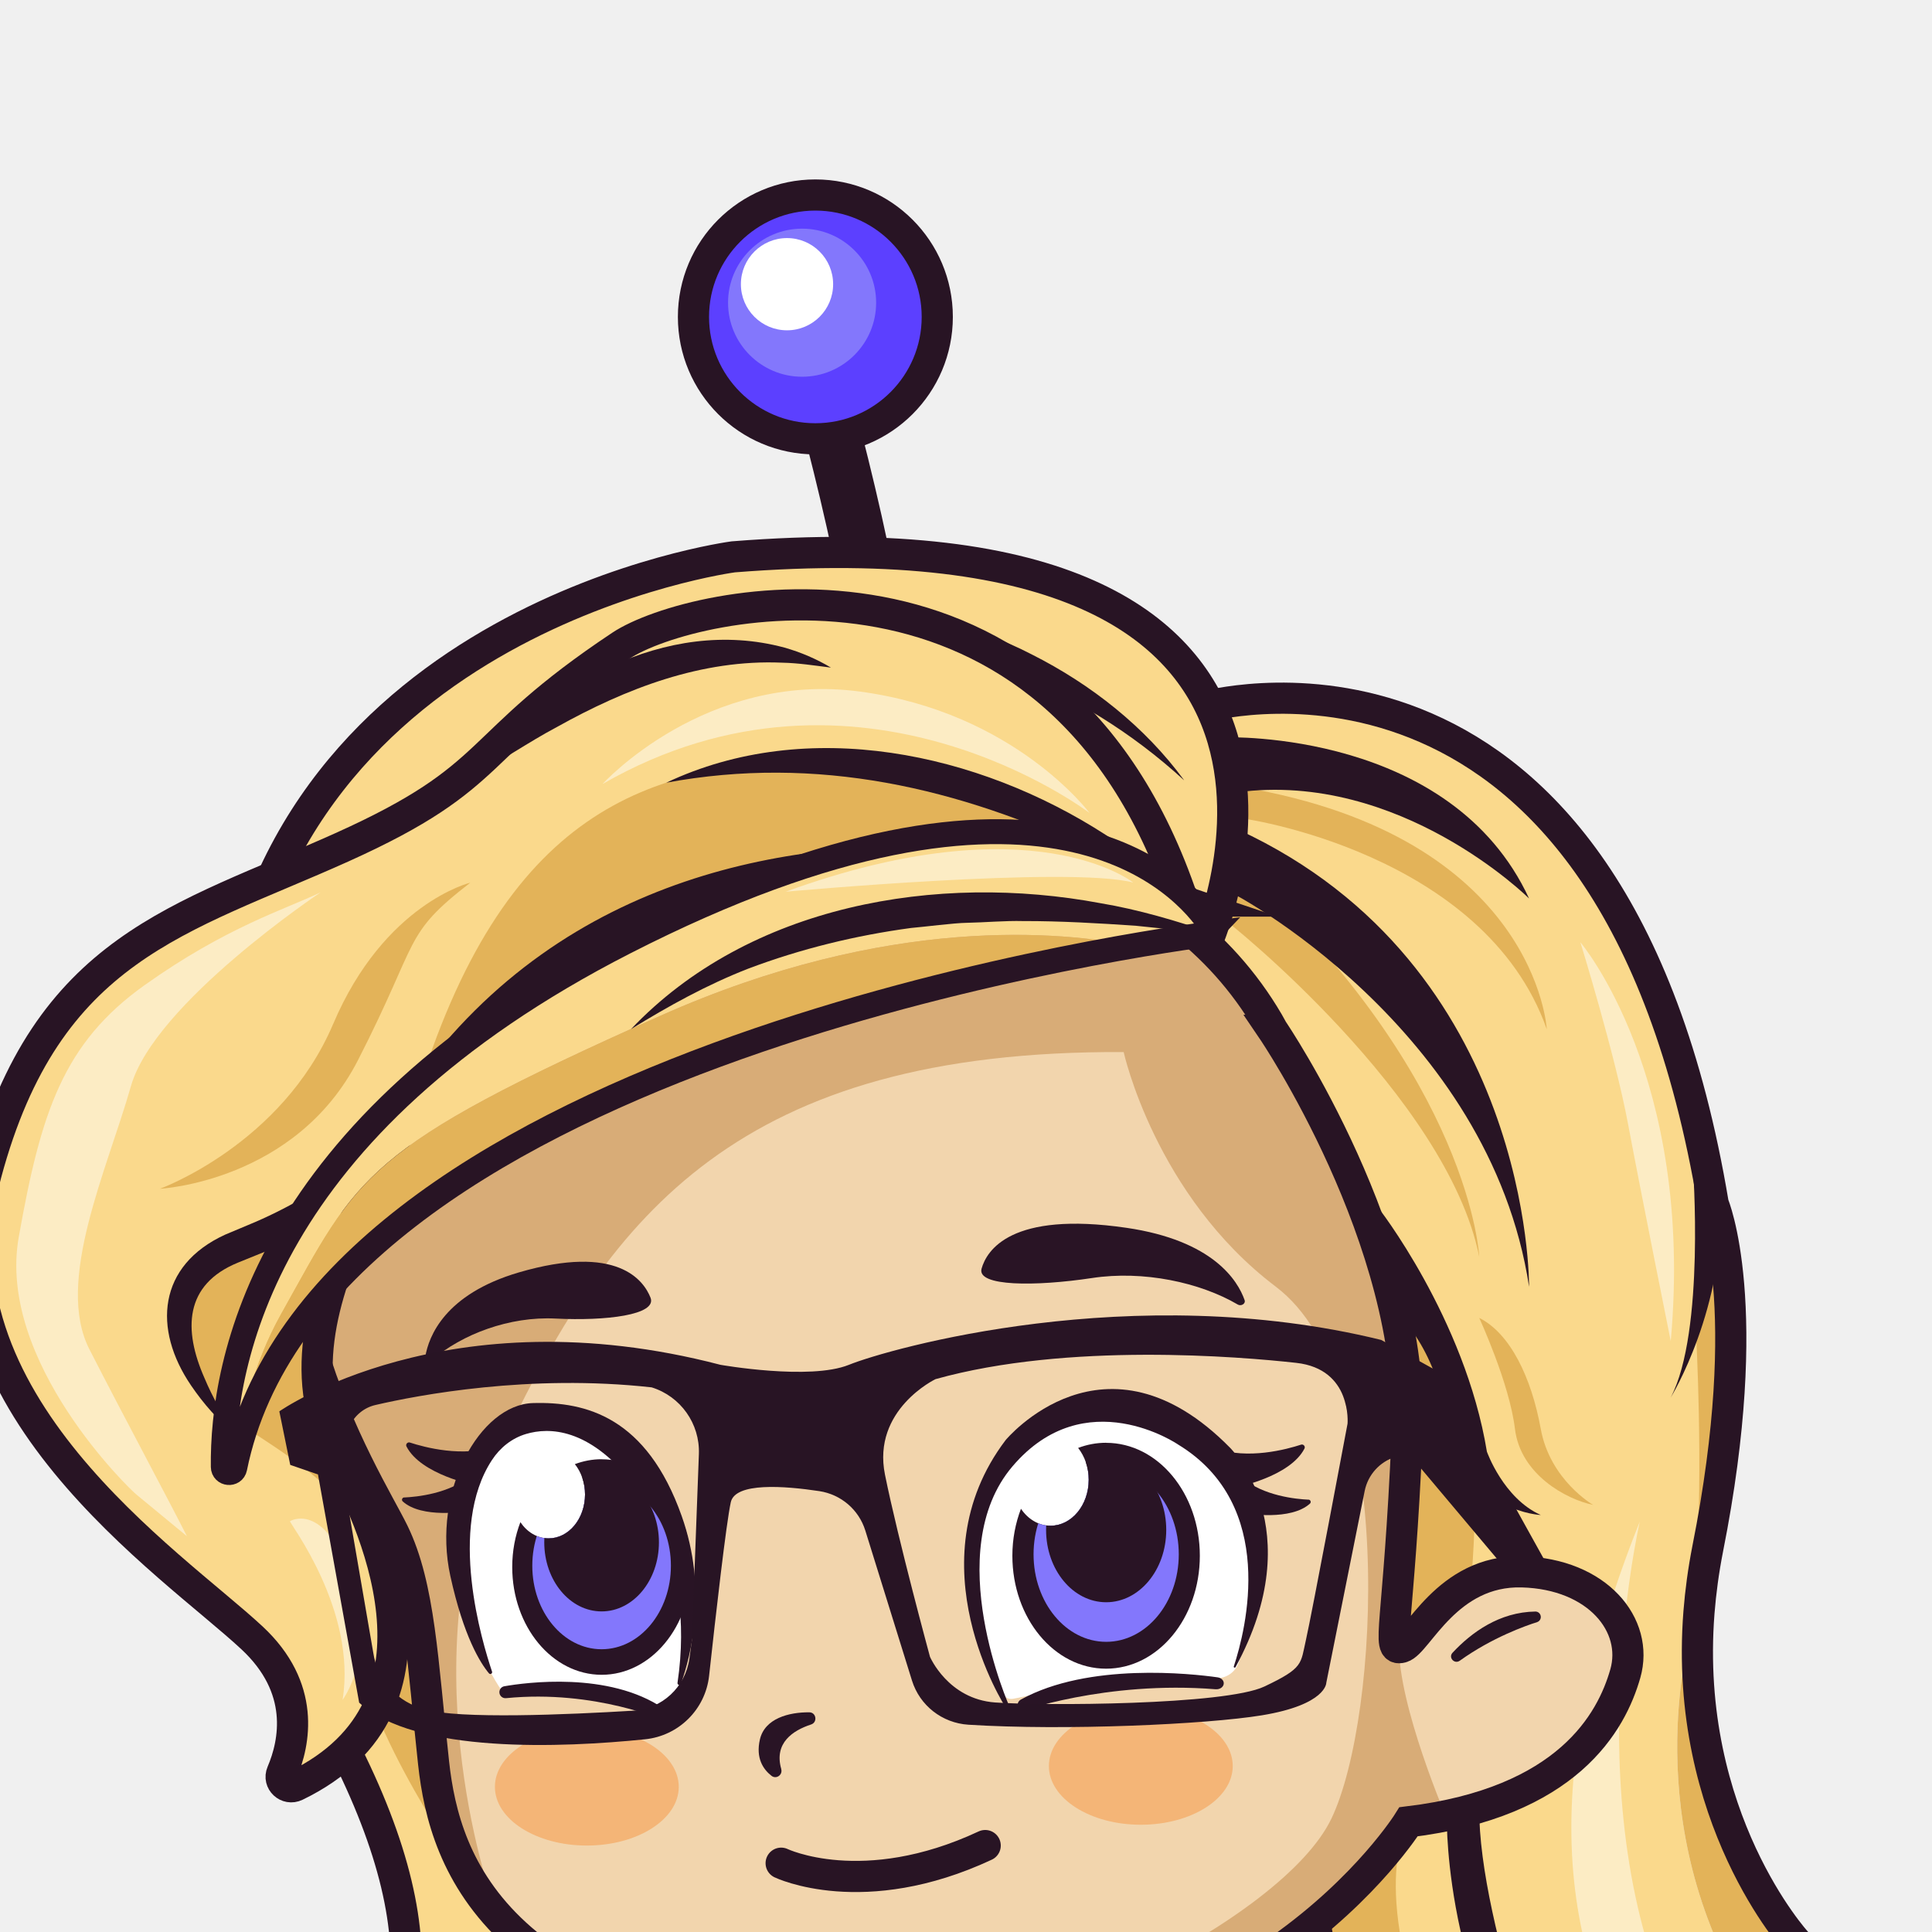
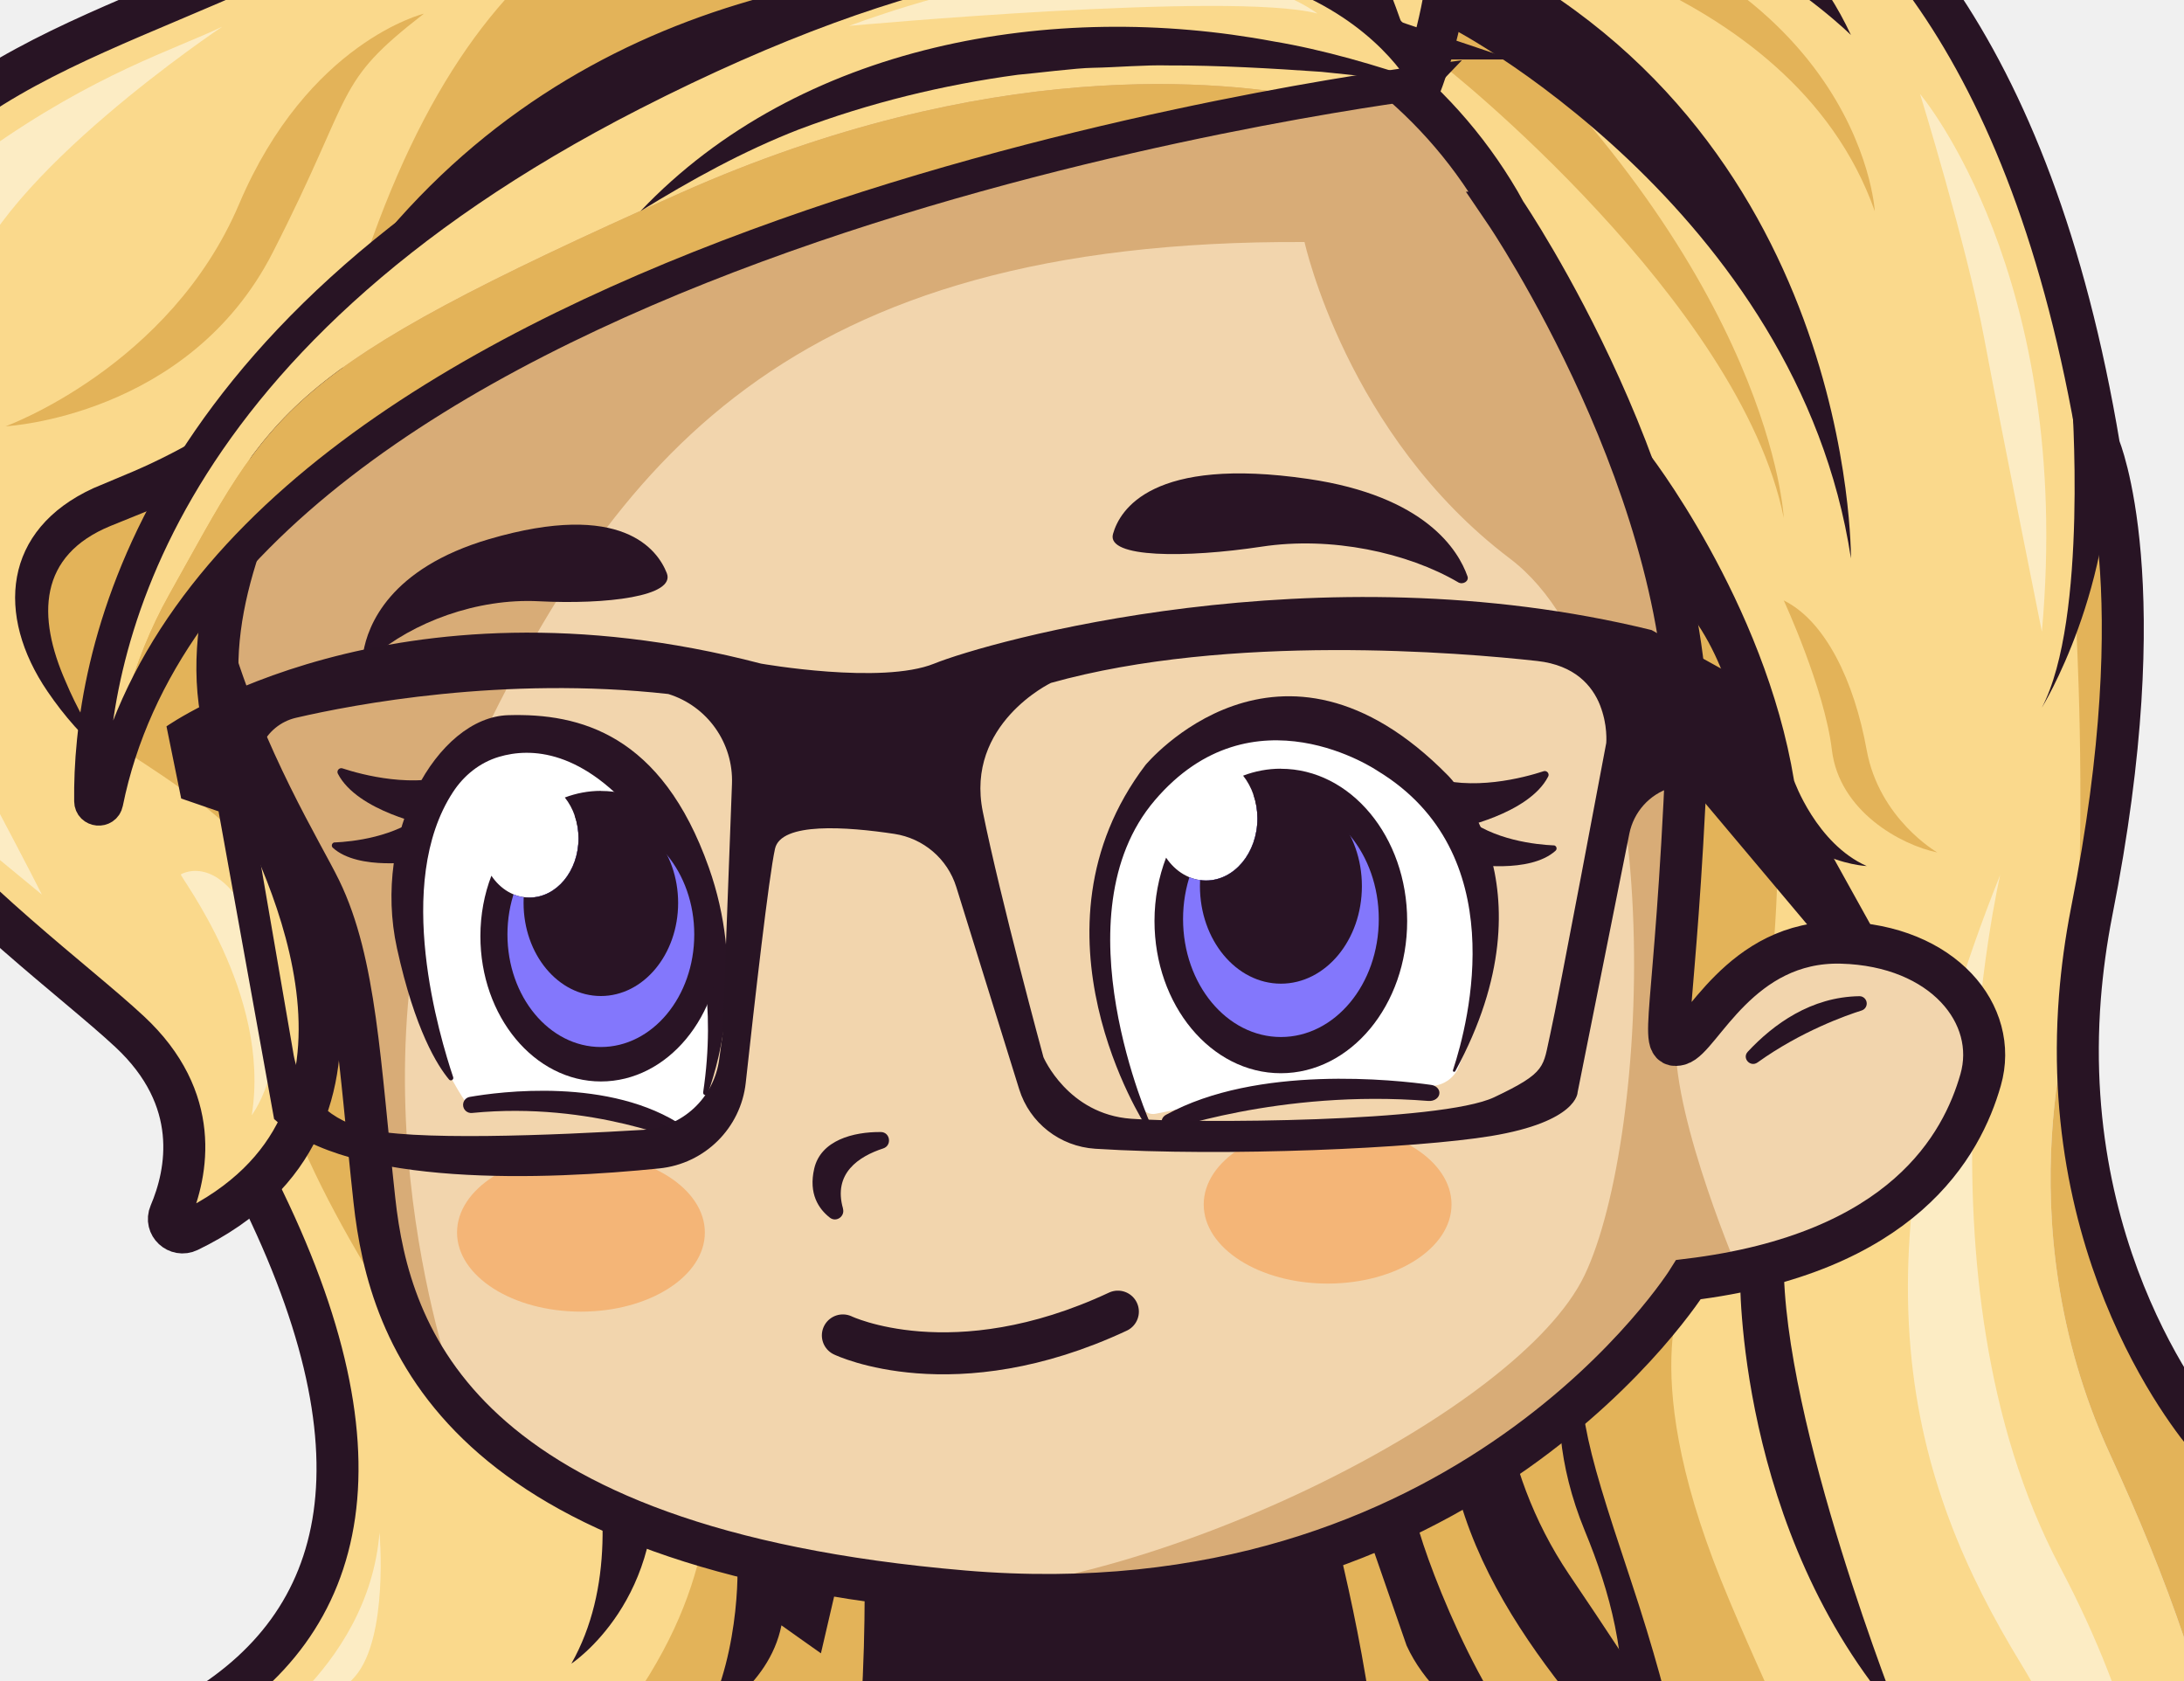
- <svg xmlns="http://www.w3.org/2000/svg" version="1.1" viewBox="75 10 310 310">
+ <svg xmlns="http://www.w3.org/2000/svg" version="1.1" viewBox="100 150 260 200">
  <defs>
    <style>
      .st0 {
        fill: #291425;
      }

      .st1 {
        fill: #a5cfc5;
      }

      .st2 {
        fill: #d69354;
      }

      .st3 {
        fill: #281424;
      }

      .st4 {
        fill: #376075;
      }

      .st5 {
        stroke-width: 2px;
      }

      .st5, .st6, .st7, .st8, .st9, .st10, .st11, .st12 {
        stroke-miterlimit: 10;
      }

      .st5, .st13, .st8, .st10, .st11, .st12 {
        fill: none;
      }

      .st5, .st10 {
        stroke: #2a1325;
      }

      .st6 {
        fill: #5c40ff;
      }

      .st6, .st7, .st8, .st9, .st11, .st12 {
        stroke: #281424;
      }

      .st6, .st9, .st11, .st12 {
        stroke-width: 5px;
      }

      .st14 {
        fill: #d4e6da;
      }

      .st15 {
        fill: #fff;
      }

      .st16 {
        fill: #c6173d;
      }

      .st17 {
        fill: #fffdff;
      }

      .st18 {
        fill: #fefffe;
      }

      .st7 {
        fill: #f9d88a;
        stroke-width: 9px;
      }

      .st19 {
        fill: #fcecc4;
      }

      .st20 {
        fill: #e3b359;
      }

      .st21 {
        clip-path: url(#clippath-1);
      }

      .st22 {
        fill: #46799d;
      }

      .st23 {
        fill: #a6ced2;
      }

      .st24 {
        fill: #f4b577;
      }

      .st25 {
        fill: #84afb0;
      }

      .st8 {
        stroke-width: 4px;
      }

      .st9, .st26 {
        fill: #fad98c;
      }

      .st27 {
        fill: #d8ac77;
      }

      .st28 {
        fill: #314056;
      }

      .st29 {
        fill: #dbdbdb;
      }

      .st30 {
        fill: #2a1325;
      }

      .st31 {
        fill: #d31e4e;
      }

      .st32 {
        fill: #af123b;
      }

      .st33 {
        display: none;
      }

      .st34 {
        fill: #fefeff;
      }

      .st35 {
        fill: #f7cf92;
      }

      .st12 {
        stroke-linecap: round;
      }

      .st36 {
        clip-path: url(#clippath-2);
      }

      .st37 {
        fill: #c6c6c6;
      }

      .st38 {
        fill: #2b3354;
      }

      .st39 {
        fill: #ededed;
      }

      .st40 {
        fill: #8377fc;
      }

      .st41 {
        clip-path: url(#clippath);
      }

      .st42 {
        fill: #5c95b7;
      }

      .st43 {
        fill: #f2d5ad;
      }
    </style>
    <clipPath id="clippath">
      <path class="st13" d="M279.23,175.32s22.89,33.72,21.56,64.75-3.44,34.92-.89,34.25,7.22-12.44,19.33-12.11,18.78,8.56,16.56,16.33-9.22,20.67-34.78,23.78c0,0-26.22,42.22-86.33,37.11s-68.33-30.26-70.11-46.57-2.22-28.29-6.44-36.97-27.61-44.23-10.28-78.9,121.22-56.44,151.39-1.67Z" />
    </clipPath>
    <clipPath id="clippath-1">
      <path class="st13" d="M171.53,244.14c-1.49,0-2.93.28-4.29.79,1.01,1.26,1.63,2.98,1.63,4.87,0,3.89-2.62,7.04-5.84,7.04-1.83,0-3.46-1.01-4.53-2.6-.84,2.19-1.31,4.62-1.31,7.2,0,9.55,6.43,17.29,14.35,17.29s14.35-7.74,14.35-17.29-6.43-17.29-14.35-17.29Z" />
    </clipPath>
    <clipPath id="clippath-2">
      <path class="st13" d="M252.49,241.5c-1.57,0-3.08.29-4.5.83,1.05,1.33,1.7,3.12,1.7,5.1,0,4.08-2.74,7.38-6.12,7.38-1.92,0-3.63-1.06-4.75-2.72-.88,2.3-1.38,4.85-1.38,7.54,0,10.01,6.73,18.12,15.04,18.12s15.04-8.11,15.04-18.12-6.73-18.12-15.04-18.12Z" />
    </clipPath>
  </defs>
  <g id="_x31_5._Antenna">
    <path class="st7" d="M206.18,70.45s12,41.78,11.11,60.89" />
    <circle class="st6" cx="205.83" cy="60.85" r="19.56" />
    <circle class="st40" cx="203.7" cy="58.57" r="11.88" />
    <circle class="st15" cx="201.28" cy="55.6" r="7.4" />
  </g>
  <g id="_x31_4._Hair_Background">
    <path class="st26" d="M336.21,471.06c-17.09-12.03,9.25-31.37,23.47-59.15,14.22-27.78,4.67-60.22-8.45-88.72-13.12-28.5-4.08-54.61-4.08-54.61l.46.11c.26-3.26.71-6.65,1.4-10.17,7.78-39.11.89-55.33.89-55.33-16.22-97.11-79.78-80-80.89-80,0,0-76,7.11-76.98,7.32-128.17,27.07-79.02,126.46-62.13,159.35,16.89,32.89,11.89,53.5-7.11,64.35-19,10.85-37.22,26.82-43.33,47.4-6.11,20.58,10.22,40.59,10.22,40.59,2.56,19.17,12.22,54.66,72.82,31.09,60.6-23.57,88.45-1.76,88.45-1.76,0,0,36.28,25.78,80.73,17.7,34.73-6.31,38.93-19.32,39.11-24.71.04-1.09-1.16-1.77-2.09-1.19-.55.34-1.21.74-1.95,1.17h0s-13.44,18.6-30.54,6.57Z" />
    <path class="st20" d="M357.02,447.3c15.11-13.33,24-33.17,24-33.17,17.33-43.62-17.78-92.5-17.78-92.5,0,0-18.22-19.89-15.63-52.94l-.46-.11s-9.04,26.12,4.08,54.61c13.12,28.5,22.67,60.94,8.45,88.72-14.22,27.78-40.57,47.12-23.47,59.15,17.09,12.03,30.54-6.56,30.54-6.56h0c-3.76,2.16-9.71,5.06-15.06,5.47-8.67.67-9.78-9.33,5.33-22.67Z" />
    <path class="st20" d="M301.01,302.32s-6.6,9.78,3.9,35.83,26.07,47.16,10.12,87.88c-15.95,40.72-24.05,59.35,0,63.2s-23.07,2.83-50.68-9.66c-27.61-12.49-30.06-22.07-78-12.95s-36.66,22.65-80.3,8.05c0,0,33.69,8.49,42.69-8.05,9-16.54,13-21.34,9-47.44s-4.84-39.64,10.58-57.7,15.97-27.44,17.36-44.59-35.43-5.7-35.43-5.7c0,0-17.18-24.04-18.18-38.57s167.88-52.84,167.88-52.84c0,0,9.19,6.93,11.12,20.26,1.93,13.33-.81,49.76-10.07,62.29Z" />
    <path class="st20" d="M118.69,409.17s-3.33-12.26,9.83-23.92c0,0-4.83,18.32-9.83,23.92Z" />
    <path class="st20" d="M273.52,141.24c.83-.1,39.67,5.56,49.67,33.9,0,0-1.67-30.83-48.83-38.83l-.83,4.93Z" />
    <path class="st20" d="M271.34,157.47c.68.33,35.85,28.5,41.01,54.17,0,0-1.27-28.43-37.67-61.97l-3.35,7.8Z" />
    <path class="st20" d="M347.16,224.53s1.14,20.1,0,38.49,5.52-34.77,5.52-34.77l-1.44-16.61h-1.38l-2.7,12.89Z" />
    <path class="st19" d="M94.02,434.69s-14-18.64-5.17-36.15,20.17-25.34,20.17-25.34c0,0-17.83,21.96-16.5,33.98s4.39,22,1.5,27.51Z" />
    <path class="st19" d="M127.85,357.96s16-8.88,17.33-25.54c0,0,1.11,12.44-2.89,17.11s-14.44,8.43-14.44,8.43Z" />
    <path class="st19" d="M151.35,410.93s-4.67-19.23,3.44-39.12c0,0-8.33,9.19-8.44,22.21s5,16.92,5,16.92Z" />
    <path class="st19" d="M129.63,473.29s16.78.25,20.94-21.42c0,0-6.44,10.22-10.47,13.11-4.03,2.89-10.47,8.32-10.47,8.32Z" />
    <path class="st19" d="M326.58,467.74s-5.21-8.33,4.06-21.61c9.27-13.27,15.92-17.8,22.04-35.2,0,0-16.58,22.07-27.56,31.89-10.98,9.82,1.46,24.92,1.46,24.92Z" />
    <path class="st19" d="M338.13,254.08s-11.11,48,7.11,82.44,10.67,57.49,10.67,57.49c0,0-2.22-24.49-15.33-45.99-13.11-21.5-21.11-47.28-2.44-93.94Z" />
    <path class="st19" d="M328.58,161.19s18.33,21.56,14.5,64c0,0-4.78-23.78-6.86-34.89-2.08-11.11-7.64-29.11-7.64-29.11Z" />
    <path class="st19" d="M323.69,372.97s7.69,21.03-1.82,46.21c0,0,8.99-8.99,9.66-20.82s-7.83-25.39-7.83-25.39Z" />
    <path class="st20" d="M135.65,456.86s12.65-14.81,8.43-35.16c0,0,11.81,24.44-8.43,35.16Z" />
    <path class="st20" d="M312.35,221.47s4.85,10.47,5.73,17.79,8.22,11.32,12.55,12.21c0,0-6.92-3.97-8.41-12.21-1.49-8.24-4.93-15.35-9.87-17.79Z" />
    <path class="st3" d="M103.35,435.25c-.31.01-.41-.42-.13-.54,2.93-1.27,8.84-5.16,6.68-15.32-2.71-12.77-3.08-18.97,5.78-24.28.3-.18.66.16.48.46-1.66,2.78-5.3,10.17-2.81,18.09,2.43,7.71,4.31,21.11-10,21.58Z" />
    <path class="st3" d="M90.97,440.11l1.33,1.33s18.78,13.11,36.22-3.78c0,0-3.89,14.33-22.44,12.78s-16.33-7.81-16.33-7.81l1.22-2.52Z" />
    <path class="st3" d="M102.63,412.03s-1.42-10.67,3.42-16.17c0,0-4.92,3-4.92,8.08s1.5,8.08,1.5,8.08Z" />
    <path class="st3" d="M164.69,304.03s13.33,26.33,3.33,44c0,0,11.67-7.66,9.67-24.83s-13-19.17-13-19.17Z" />
    <path class="st3" d="M283.47,278.8s-14,32.91,3.33,58.62c17.33,25.71,26,38.71,17.67,68.71,0,0,2-31.29-8.67-43.65-10.67-12.35-26.33-29.02-23.33-51.02s11-32.67,11-32.67Z" />
    <path class="st3" d="M275.13,315.47s-24.33-16.67-20-36.67,28.33,0,28.33,0l-7.67,23.73-.67,12.94Z" />
    <path class="st3" d="M300.58,363.16s-.67-7.75-6.5-25.25-6.5-20.33-5.83-33c0,0-6.2,11.23.42,27.31,1.52,3.68,2.8,7.46,3.59,11.36.41,2.04.74,4.23.83,6.33l7.48,14" />
    <path class="st3" d="M346.63,197.03s2,26.67-3.56,37.22c0,0,8.89-14.33,8.11-32.89l-4.56-4.33Z" />
    <path class="st3" d="M271.34,152.67c1.18.13,42.68,22.3,49.01,63.8,0,0,.5-51.54-46.67-73.35l-2.35,9.56Z" />
    <path class="st3" d="M271.34,128.3c.85,0,36.51-1.1,49.01,25.87,0,0-20.67-20.54-46.83-17.04l-2.18-8.83Z" />
    <path class="st3" d="M295.85,203.42c.23.17,14.23,18.17,17.73,39.5,0,0,2.64,7.5,8.65,10.17,0,0-11.19-.43-14.56-13.04-.26-.96-1.25-10.79-7.09-17.79l-4.73-18.83Z" />
    <path class="st11" d="M357.02,447.3c15.11-13.33,24-33.17,24-33.17,17.33-43.62-17.78-92.5-17.78-92.5,0,0-18.22-19.89-15.63-52.94.26-3.26.71-6.65,1.4-10.17,7.78-39.11.89-55.33.89-55.33-16.22-97.11-79.78-80-80.89-80,0,0-76,7.11-76.98,7.32-128.17,27.07-79.02,126.46-62.13,159.35,16.89,32.89,11.89,53.5-7.11,64.35-19,10.85-37.22,26.82-43.33,47.4-6.11,20.58,10.22,40.59,10.22,40.59,2.56,19.17,12.22,54.66,72.82,31.09,60.6-23.57,88.45-1.76,88.45-1.76,0,0,36.28,25.78,80.73,17.7,34.73-6.31,38.93-19.32,39.11-24.71.04-1.09-1.16-1.77-2.09-1.19-.55.34-1.21.74-1.95,1.17-3.76,2.16-9.71,5.06-15.06,5.47-8.67.67-9.78-9.33,5.33-22.67Z" />
    <path class="st3" d="M307.15,301.8s-.48,30.45,19,52.67c0,0-13.96-35.15-13.8-54.46l-5.2,1.79Z" />
    <path class="st3" d="M273.53,473.97s3.01-31.93,28.99-48.07c0,0-28.21,33.63-23.33,59.1l-7.1-.88,1.44-10.15Z" />
    <g>
      <path class="st3" d="M256.67,324.05h-.07c.05-.06.06-.03.07-.01-.02-.05-.44-1.55-1.55-3.7-7.21-14-24.94-18.66-38.42-10.52-7.35,4.43-15.59,11.91-13.8,22.6-.05,4.5,1.1,34.58-6.18,48.09-7.27,13.51,48.96,33.03,62.54,14.56,13.59-18.48-2.59-71.01-2.59-71.01Z" />
      <path class="st3" d="M256.67,324.04s0,.01,0,.01c0,0,0,0,0-.01Z" />
    </g>
    <path class="st3" d="M192.06,326.03c-5.96,1-4.4,9.04-4.4,9.04.26.07.64,11.29-3.75,19.68,0,0,7.63-3.78,9.12-11.28,0,0,3.75,2.67,4.7,3.33l2.18-9.38c1.9-8.16-1.9-12.4-7.86-11.4Z" />
    <path class="st3" d="M268.45,329.92s-.99-4.56-4.29-3.22c-3.31,1.33-.81,5.55-1.35,5.8l4.64,13.37c3.99,8.78,15.57,13.48,15.57,13.48-8.11-8.52-14.89-28.15-14.57-29.42Z" />
  </g>
  <g id="_x37_._Head">
    <g>
      <path class="st43" d="M279.23,175.32s22.89,33.72,21.56,64.75-3.44,34.92-.89,34.25,7.22-12.44,19.33-12.11,18.78,8.56,16.56,16.33-9.22,20.67-34.78,23.78c0,0-26.22,42.22-86.33,37.11s-68.33-30.26-70.11-46.57-2.22-28.29-6.44-36.97-27.61-44.23-10.28-78.9,121.22-56.44,151.39-1.67Z" />
      <g class="st41">
        <path class="st27" d="M307.15,301.8s-7.83-18.17-7.67-27.83l9.33-18.07,17.33-31.09-18-86.83-85.17-17.33-99,26.5-14.5,67,31.8,103.5,12.36-3.67c.38.33-14.04-38.95,2.65-73.89,16.69-34.94,37.19-61.61,99.02-61.28,0,0,5.04,23,24.44,37.67,19.39,14.67,16.73,69,8.89,85.33-7.83,16.33-50.83,37.33-77.33,37.83,0,0,12.33,15.17,13,14.83s64.99-20.5,64.99-20.5l19.18-16.83-1.33-15.33Z" />
      </g>
      <path class="st11" d="M279.23,175.32s22.89,33.72,21.56,64.75-3.44,34.92-.89,34.25,7.22-12.44,19.33-12.11,18.78,8.56,16.56,16.33-9.22,20.67-34.78,23.78c0,0-26.22,42.22-86.33,37.11s-68.33-30.26-70.11-46.57-2.22-28.29-6.44-36.97-27.61-44.23-10.28-78.9,121.22-56.44,151.39-1.67Z" />
      <path class="st3" d="M308.07,275.19c3.05-3.27,7.52-6.53,13.3-6.61.48,0,.86.4.86.87h0c0,.38-.24.71-.6.83-1.78.56-7.2,2.46-12.4,6.19-.86.61-1.88-.51-1.16-1.28Z" />
      <ellipse class="st24" cx="169.16" cy="296.71" rx="14.75" ry="9.42" />
      <ellipse class="st24" cx="258.05" cy="293.37" rx="14.75" ry="9.42" />
      <path class="st0" d="M200.35,293.86c.27.93-.8,1.68-1.56,1.08-1.33-1.04-2.55-2.84-1.86-5.83.78-3.39,4.67-4.39,7.93-4.36,1.12.01,1.35,1.6.29,1.95-2.91.95-6,2.96-4.79,7.16Z" />
    </g>
  </g>
  <g id="_x36_._Mouth_Closed">
    <path class="st12" d="M200.34,308.96s13.14,6.33,32.74-2.83" />
  </g>
  <g id="_x35_C._Mouth_Speaking_3" class="st33">
    <path class="st12" d="M201.28,308.96s6.55-15.31,25.58-2.63c1.67,1.11,2.14,3.38,1.02,5.05-1.56,2.33-5.75,4.84-16.61,4.66" />
  </g>
  <g id="_x35_B._Mouth_Speaking_2" class="st33">
    <path class="st12" d="M201.28,308.96s11.91,1.01,30.97-2.5c.79-.14,1.37.7.95,1.38-1.79,2.9-7.14,8.44-21.93,8.19" />
  </g>
  <g id="_x35_A._Mouth_Speaking_1" class="st33">
    <path class="st12" d="M201.63,310.65s2.18-11.49,29.95-3.66c1.42.4,1.95,2.16.96,3.26-3.24,3.59-10.95,9.4-24.59,4.89" />
  </g>
  <g id="_x34_._Eyebrows">
    <g>
      <path class="st0" d="M144.32,228.23c-.46.4-1.17.01-1.07-.59.54-3.18,3.1-9.98,14.99-13.47,15.84-4.64,20.05,1.28,21.14,4.05s-7.2,3.76-15.23,3.35c-7.38-.38-15.03,2.51-19.83,6.66Z" />
      <path class="st0" d="M273.58,219.31c.58.34,1.33-.13,1.12-.71-1.09-3.1-5.01-9.55-18.95-11.59-18.59-2.72-22.44,3.67-23.25,6.55s8.69,2.87,17.7,1.51c8.27-1.26,17.34.7,23.39,4.24Z" />
    </g>
  </g>
  <g id="_x33_B._Eyes_Closed" class="st33">
    <g>
      <path class="st24" d="M156.07,281.8s-8.84-11.42-6.92-28.96,14.58-16.96,18.33-15.21,15.5,6.83,17.58,25.33c0,0,2.01,14.85-2.95,22.05s0,0,0,0c0,0-15.04-5.8-26.04-3.22Z" />
      <path class="st24" d="M236.06,281.7c-2.79-6.92-14.9-41.21,16.69-46.96.16-.03.33-.03.5-.01,2.41.29,20.86,3.16,22.57,22.47,0,0,1.08,12.21-1.92,19.85-.56,1.42-1.96,2.32-3.49,2.3-5.14-.04-18.13.22-32.56,3.29-.75.16-1.5-.23-1.79-.94Z" />
      <path class="st0" d="M286.98,275.6c-2.33-.73-8.38-3-11.5-7.53l-.93,7.02s7.99,3.66,12.52,1.34c.36-.18.3-.71-.08-.83Z" />
      <path class="st0" d="M282.31,281.4c-1.57-1.24-5.54-4.72-6.63-9.08l-2.74,5.1s5.06,5.11,9.19,4.64c.32-.04.43-.46.18-.66Z" />
      <path class="st0" d="M138.56,275.38c2.32-.78,8.32-3.16,11.35-7.75l1.07,7s-7.92,3.82-12.49,1.58c-.36-.18-.31-.71.06-.83Z" />
      <path class="st0" d="M143.52,280.58c1.55-1.27,5.45-4.82,6.45-9.21l2.84,5.05s-4.96,5.21-9.1,4.82c-.32-.03-.44-.45-.19-.66Z" />
      <path class="st0" d="M154.18,278.29c-1.59-4.76-7.16-23.04-.02-33.94,1.3-1.99,3.19-3.51,5.47-4.19,3.73-1.11,10.02-.96,17.01,7.72,0,0,10.39,11.51,7.3,32.21-.05.35.43.48.55.15,1.64-4.6,4.31-15.11.12-26.92-5.62-15.87-15.37-18.37-23.87-18.12s-16.25,14.08-13.25,27.75c2.14,9.76,4.84,14,6.2,15.62.2.24.59.02.49-.28Z" />
      <path class="st0" d="M156.15,279.65c3.37-.59,16.75-2.43,25.54,3.56.27.18.42.49.42.81v1.24s-11.35-5.12-25.68-3.7c-.57.06-1.07-.38-1.07-.96h0c0-.47.33-.87.79-.95Z" />
      <path class="st0" d="M153.74,276.05c3.94-.59,19.57-2.43,29.84,3.56.31.18.49.49.49.81v1.24s-13.26-5.12-30-3.7c-.67.06-1.25-.38-1.25-.96h0c0-.47.39-.87.93-.95Z" />
      <path class="st0" d="M270.62,279.22c-4.17-.59-20.71-2.43-31.57,3.56-.33.18-.52.49-.52.81v1.24s14.03-5.12,31.75-3.7c.71.06,1.32-.38,1.32-.96h0c0-.47-.41-.87-.98-.95Z" />
      <path class="st0" d="M272.82,275.65c-4.76-.59-23.64-2.43-36.04,3.56-.37.18-.59.49-.59.81v1.24s16.02-5.12,36.24-3.7c.81.06,1.51-.38,1.51-.96h0c0-.47-.47-.87-1.12-.95Z" />
      <path class="st0" d="M236.6,284.03s-15-23.11,0-42.89c0,0,15.89-19.22,36,1.22,0,0,13.05,12.84.89,35.21-.09.16-.34.07-.28-.11,1.95-5.91,7.05-25.89-8.94-35.61,0,0-14.89-10.21-26.56,3.49-11.67,13.69-.44,38.69-.44,38.69h-.67Z" />
    </g>
  </g>
  <g id="_x33_A._Eyes_Open">
    <g>
      <path class="st15" d="M155.83,281.73s-8.84-11.42-6.92-28.96,14.58-16.96,18.33-15.21,15.5,6.83,17.58,25.33c0,0,2.01,14.85-2.95,22.05s0,0,0,0c0,0-15.04-5.8-26.04-3.22Z" />
      <path class="st15" d="M235.82,281.63c-2.79-6.92-14.9-41.21,16.69-46.96.16-.03.33-.03.5-.01,2.41.29,20.86,3.16,22.57,22.47,0,0,1.08,12.21-1.92,19.85-.56,1.42-1.96,2.32-3.49,2.3-5.14-.04-18.13.22-32.56,3.29-.75.16-1.5-.23-1.79-.94Z" />
      <path class="st0" d="M283.77,241.8c-2.32.76-8.56,2.45-13.74.59l3.33,6.25s8.63-1.68,10.95-6.21c.18-.35-.17-.75-.55-.63Z" />
      <path class="st0" d="M284.96,250.63c-2-.09-7.25-.6-10.68-3.52l.74,5.74s7.09,1.21,10.17-1.59c.24-.22.09-.63-.24-.64Z" />
      <g>
        <path class="st0" d="M140.76,241.46c2.32.76,8.56,2.45,13.74.59l-3.33,6.25s-8.63-1.68-10.95-6.21c-.18-.35.17-.75.55-.63Z" />
        <path class="st0" d="M139.85,250.28c2-.09,7.25-.6,10.68-3.52l-.74,5.74s-7.09,1.21-10.17-1.59c-.24-.22-.09-.63.24-.64Z" />
        <path class="st0" d="M153.95,278.22c-1.59-4.76-7.16-23.04-.02-33.94,1.3-1.99,3.19-3.51,5.47-4.19,3.73-1.11,10.02-.96,17.01,7.72,0,0,10.39,11.51,7.3,32.21-.05.35.43.48.55.15,1.64-4.6,4.31-15.11.12-26.92-5.62-15.87-15.37-18.37-23.87-18.12s-16.25,14.08-13.25,27.75c2.14,9.76,4.84,14,6.2,15.62.2.24.59.02.49-.28Z" />
      </g>
      <path class="st0" d="M155.92,280.57c3.37-.59,16.75-2.43,25.54,3.56.27.18.42.49.42.81v1.24s-11.35-5.12-25.68-3.7c-.57.06-1.07-.38-1.07-.96h0c0-.47.33-.87.79-.95Z" />
      <path class="st0" d="M270.38,279.14c-4.17-.59-20.71-2.43-31.57,3.56-.33.18-.52.49-.52.81v1.24s14.03-5.12,31.75-3.7c.71.06,1.32-.38,1.32-.96h0c0-.47-.41-.87-.98-.95Z" />
      <path class="st0" d="M236.36,283.96s-15-23.11,0-42.89c0,0,15.89-19.22,36,1.22,0,0,13.05,12.84.89,35.21-.09.16-.34.07-.28-.11,1.95-5.91,7.05-25.89-8.94-35.61,0,0-14.89-10.21-26.56,3.49-11.67,13.69-.44,38.69-.44,38.69h-.67Z" />
      <g class="st21">
        <g>
          <ellipse class="st0" cx="171.53" cy="261.23" rx="19.03" ry="22.94" />
          <ellipse class="st40" cx="171.53" cy="261.23" rx="11.12" ry="13.4" />
          <ellipse class="st0" cx="171.53" cy="257.48" rx="9.2" ry="11.08" />
        </g>
      </g>
      <g class="st36">
        <g>
          <ellipse class="st0" cx="252.49" cy="259.4" rx="19.95" ry="24.04" />
          <ellipse class="st40" cx="252.49" cy="259.4" rx="11.65" ry="14.04" />
          <ellipse class="st0" cx="252.49" cy="255.48" rx="9.64" ry="11.61" />
        </g>
      </g>
    </g>
  </g>
  <g id="_x32_._Hair_Foreground">
    <g>
      <g>
        <path class="st9" d="M268.74,161.05s30.58-70.14-76.09-61.7c0,0-72.22,9.56-80.67,75.56s32.4,4.22,32.4,4.22c0,0,83.12-65.07,124.36-18.08Z" />
        <path class="st3" d="M266.28,151.51c-10.66-13.73-26.86-22.13-44.06-22.96-11.96-.73-23.51,1.49-35.24,4.28,6.54-3.68,13.69-6.33,21.16-7.84,22.81-5.04,48.59,4.22,58.14,26.52h0Z" />
        <path class="st3" d="M264.97,135.18c-16.47-15.08-38.96-24.44-61.38-21.81-18.76,2.17-35.5,11.18-51,21.81,8.25-8.52,18.19-15.6,29.08-20.66,18.46-8.55,40.71-8.94,58.87.48,9.48,4.77,18.16,11.6,24.44,20.17h0Z" />
      </g>
      <g>
        <path class="st26" d="M264.84,154.58s-104.38-35.3-136.35,60.51c-2.12,6.36-3.31,13.05-2.17,19.66.5,2.88,1.38,5.9,2.89,8.72,5.08,9.52,20.24,40.01-6.75,53.06-1.36.66-2.81-.69-2.22-2.07,2.09-4.89,3.82-13.63-4.81-21.66-12.89-12-52.44-38.01-42.67-74.45,9.78-36.44,31.33-40.8,57.11-52.4s20.42-16.16,44.75-32.34c11.25-7.48,69.54-20.59,90.21,40.97Z" />
        <path class="st13" d="M136.63,265.18c-.2-1.52-.53-2.96-.98-4.33.38,1.41.71,2.86.98,4.33Z" />
        <path class="st20" d="M261.9,153.91c-3.23-2.53-29.32-22.28-55.17-21.85-27.61.46-51.1,7.7-65.13,54.63,0,.02,0,.03-.01.05,37.04-53.91,107.06-36.7,120.31-32.84Z" />
        <path class="st20" d="M132.87,198.4c-.98.8-18.78,8.85-23.26,13.23-4.48,4.39-6.32,16.18-1.7,22.29,4.22,5.59,22.85,11.92,27.75,26.93-1.99-7.38-5.28-13.84-7.17-17.38-1.51-2.82-2.39-5.84-2.89-8.72-1.14-6.61.05-13.3,2.17-19.66,1.95-5.85,4.18-11.21,6.63-16.12-.75-.49-1.32-.74-1.53-.57Z" />
        <path class="st20" d="M136.65,265.34c.11.86.22,1.57.34,2.16-.1-.77-.22-1.54-.36-2.31,0,.05.02.1.02.15Z" />
        <path class="st20" d="M150.46,151.63s-13.78,3.33-22,22.67-27.78,26.44-27.78,26.44c0,0,21.78-1.11,31.78-20.67,10-19.56,7.11-20,18-28.44Z" />
        <path class="st19" d="M96.01,184.28c3.78-13.33,30.44-31.1,30.44-31.1-5.56,2.68-15.11,5.54-28.22,14.87-13.11,9.33-16.67,20.44-20.22,40.44-3.56,20,18,40.67,18.89,41.33l8.09,6.67c-3.02-6-10.09-19.11-15.65-30-5.56-10.89,2.89-28.89,6.67-42.22Z" />
        <path class="st19" d="M249.84,140.47s-12-16.17-36.83-19.5c-24.83-3.33-41.33,14.83-41.33,14.83,41.17-23.67,78.17,4.67,78.17,4.67Z" />
        <path class="st11" d="M264.84,154.58s-104.38-35.3-136.35,60.51c-2.12,6.36-3.31,13.05-2.17,19.66.5,2.88,1.38,5.9,2.89,8.72,5.08,9.52,20.24,40.01-6.75,53.06-1.36.66-2.81-.69-2.22-2.07,2.09-4.89,3.82-13.63-4.81-21.66-12.89-12-52.44-38.01-42.67-74.45,9.78-36.44,31.33-40.8,57.11-52.4s20.42-16.16,44.75-32.34c11.25-7.48,69.54-20.59,90.21,40.97Z" />
        <path class="st3" d="M181.9,135.59c22.68-10.72,50.06-4.84,70.47,8.34,4.62,2.86,9.39,6.64,13.4,10.24-4.91-2.3-10.02-5.21-14.98-7.37-21.91-10.43-44.73-15.7-68.9-11.21h0Z" />
        <path class="st3" d="M150.66,134.62c11.7-14.51,31.16-25.84,50.21-20.71,2.64.75,5.15,1.83,7.46,3.21-2.69-.34-5.26-.74-7.85-.79-12.88-.56-25.03,4.13-36.15,10.34-4.64,2.46-8.99,5.53-13.67,7.95h0Z" />
        <path class="st3" d="M147.38,182.05c-5.74,12.71-16.68,23.07-29.52,28.65,0,0-4.69,1.9-4.69,1.9-8.6,3.52-8.78,10.77-5.35,18.54,1.28,3.06,2.97,6,4.83,8.9-2.7-2.17-5-4.81-6.99-7.73-6.19-9.08-5.33-19.26,5.46-24.2,0,0,4.76-2,4.76-2,12.26-5.27,22.67-13.93,31.49-24.06h0Z" />
      </g>
      <g>
        <path class="st26" d="M269.33,158.49c-4.08-6.2-26.13-32.02-94.06,2.7-57.98,29.64-64.58,67.57-64.38,84.17.01,1.11,1.61,1.26,1.83.17,0,0,0,0,0-.01.82-7.9,2.89-16.65,7.4-24.7,12.47-22.26,12.72-26.41,60.88-47.85,36.7-16.34,64.61-13.48,75.83-11.2,5.68-.98,9.84-1.58,11.86-1.85.68-.09,1.02-.86.65-1.43Z" />
        <path class="st20" d="M181,172.97c-48.16,21.44-48.4,25.6-60.88,47.85-4.51,8.05-6.59,16.8-7.4,24.7,11.29-55.71,108.27-77.54,144.11-83.75-11.22-2.28-39.13-5.13-75.83,11.2Z" />
        <path class="st19" d="M256.83,151.61s-16.14-12.96-55.76,1.47c0,0,45.49-4.16,55.76-1.47Z" />
        <path class="st8" d="M268.63,159.92c-14.77,1.99-142.9,21.07-155.97,85.62-.22,1.08-1.82.93-1.83-.17-.2-16.6,6.4-54.54,64.38-84.17,67.93-34.72,89.98-8.9,94.06-2.7.38.57.03,1.34-.65,1.43Z" />
        <path class="st3" d="M176.24,175.14c18.96-19.98,49.13-25.14,75.38-20.21,5.9.98,12.31,2.85,17.91,4.8-4.14-.25-8.18-.79-12.22-1.18-5.89-.41-12.3-.78-18.17-.76-2.75-.08-6.26.23-9.02.28-1.97.02-6.92.66-8.95.83-8.89,1.2-17.66,3.34-26.07,6.51-6.63,2.58-12.81,6-18.87,9.73h0Z" />
      </g>
      <path class="st19" d="M121.53,254.08c-.23.17,10.77,14.17,8.44,28.67,0,0,5.67-7.46,1.33-19.73s-9.77-8.94-9.77-8.94Z" />
    </g>
  </g>
  <g id="_x31_._Glasses">
    <path class="st3" d="M306.16,230.29l-9.54-5.29c-39.87-9.79-79.13,1.45-85.4,3.99-6.27,2.54-20.63,0-20.63,0-43.9-11.46-70.77,7.47-70.77,7.47l1.75,8.59,4.45,1.53,6.61,36.62c9.01,8.26,32.63,7.23,45.86,5.88,5.41-.55,9.7-4.79,10.29-10.2,1.07-9.8,2.75-24.53,3.48-27.84.71-3.22,8.57-2.63,14.21-1.78,3.46.53,6.32,2.96,7.37,6.31l7.49,24.08c1.25,4.02,4.85,6.82,9.05,7.09,15.47.98,38.22-.05,47.1-1.51,10.37-1.71,10.33-5.21,10.33-5.21l6.16-30.79c.52-2.58,2.4-4.68,4.92-5.46l2.03-.63,14.31,17.01,8.5,1.81-17.58-31.68ZM186.02,273.17l-.4,2.93c-.62,4.6-4.4,8.11-9.03,8.39-10.42.63-27.99,1.39-33.42-.22l.05-.02c-4.37-1.04-7.68-4.63-8.33-9.08l-4.86-28.19c-.45-2.77-.07-5.62,1.1-8.18h0c.78-1.7,2.29-2.94,4.11-3.36,6.81-1.58,24.71-5.01,44.32-2.83,4.65,1.44,7.76,5.83,7.58,10.7l-1.12,29.87ZM291.22,238.44s-5.78,30.78-6.67,34.67c-.89,3.89-.33,4.5-6.67,7.5-6.33,3-35.67,3.11-43.22,2.56s-10.44-7.33-10.44-7.33c0,0-5.11-18.78-7.22-29.22-2.11-10.44,8.11-15.33,8.11-15.33,21.22-5.94,48.89-3.61,57.89-2.61s8.22,9.78,8.22,9.78Z" />
  </g>
</svg>
